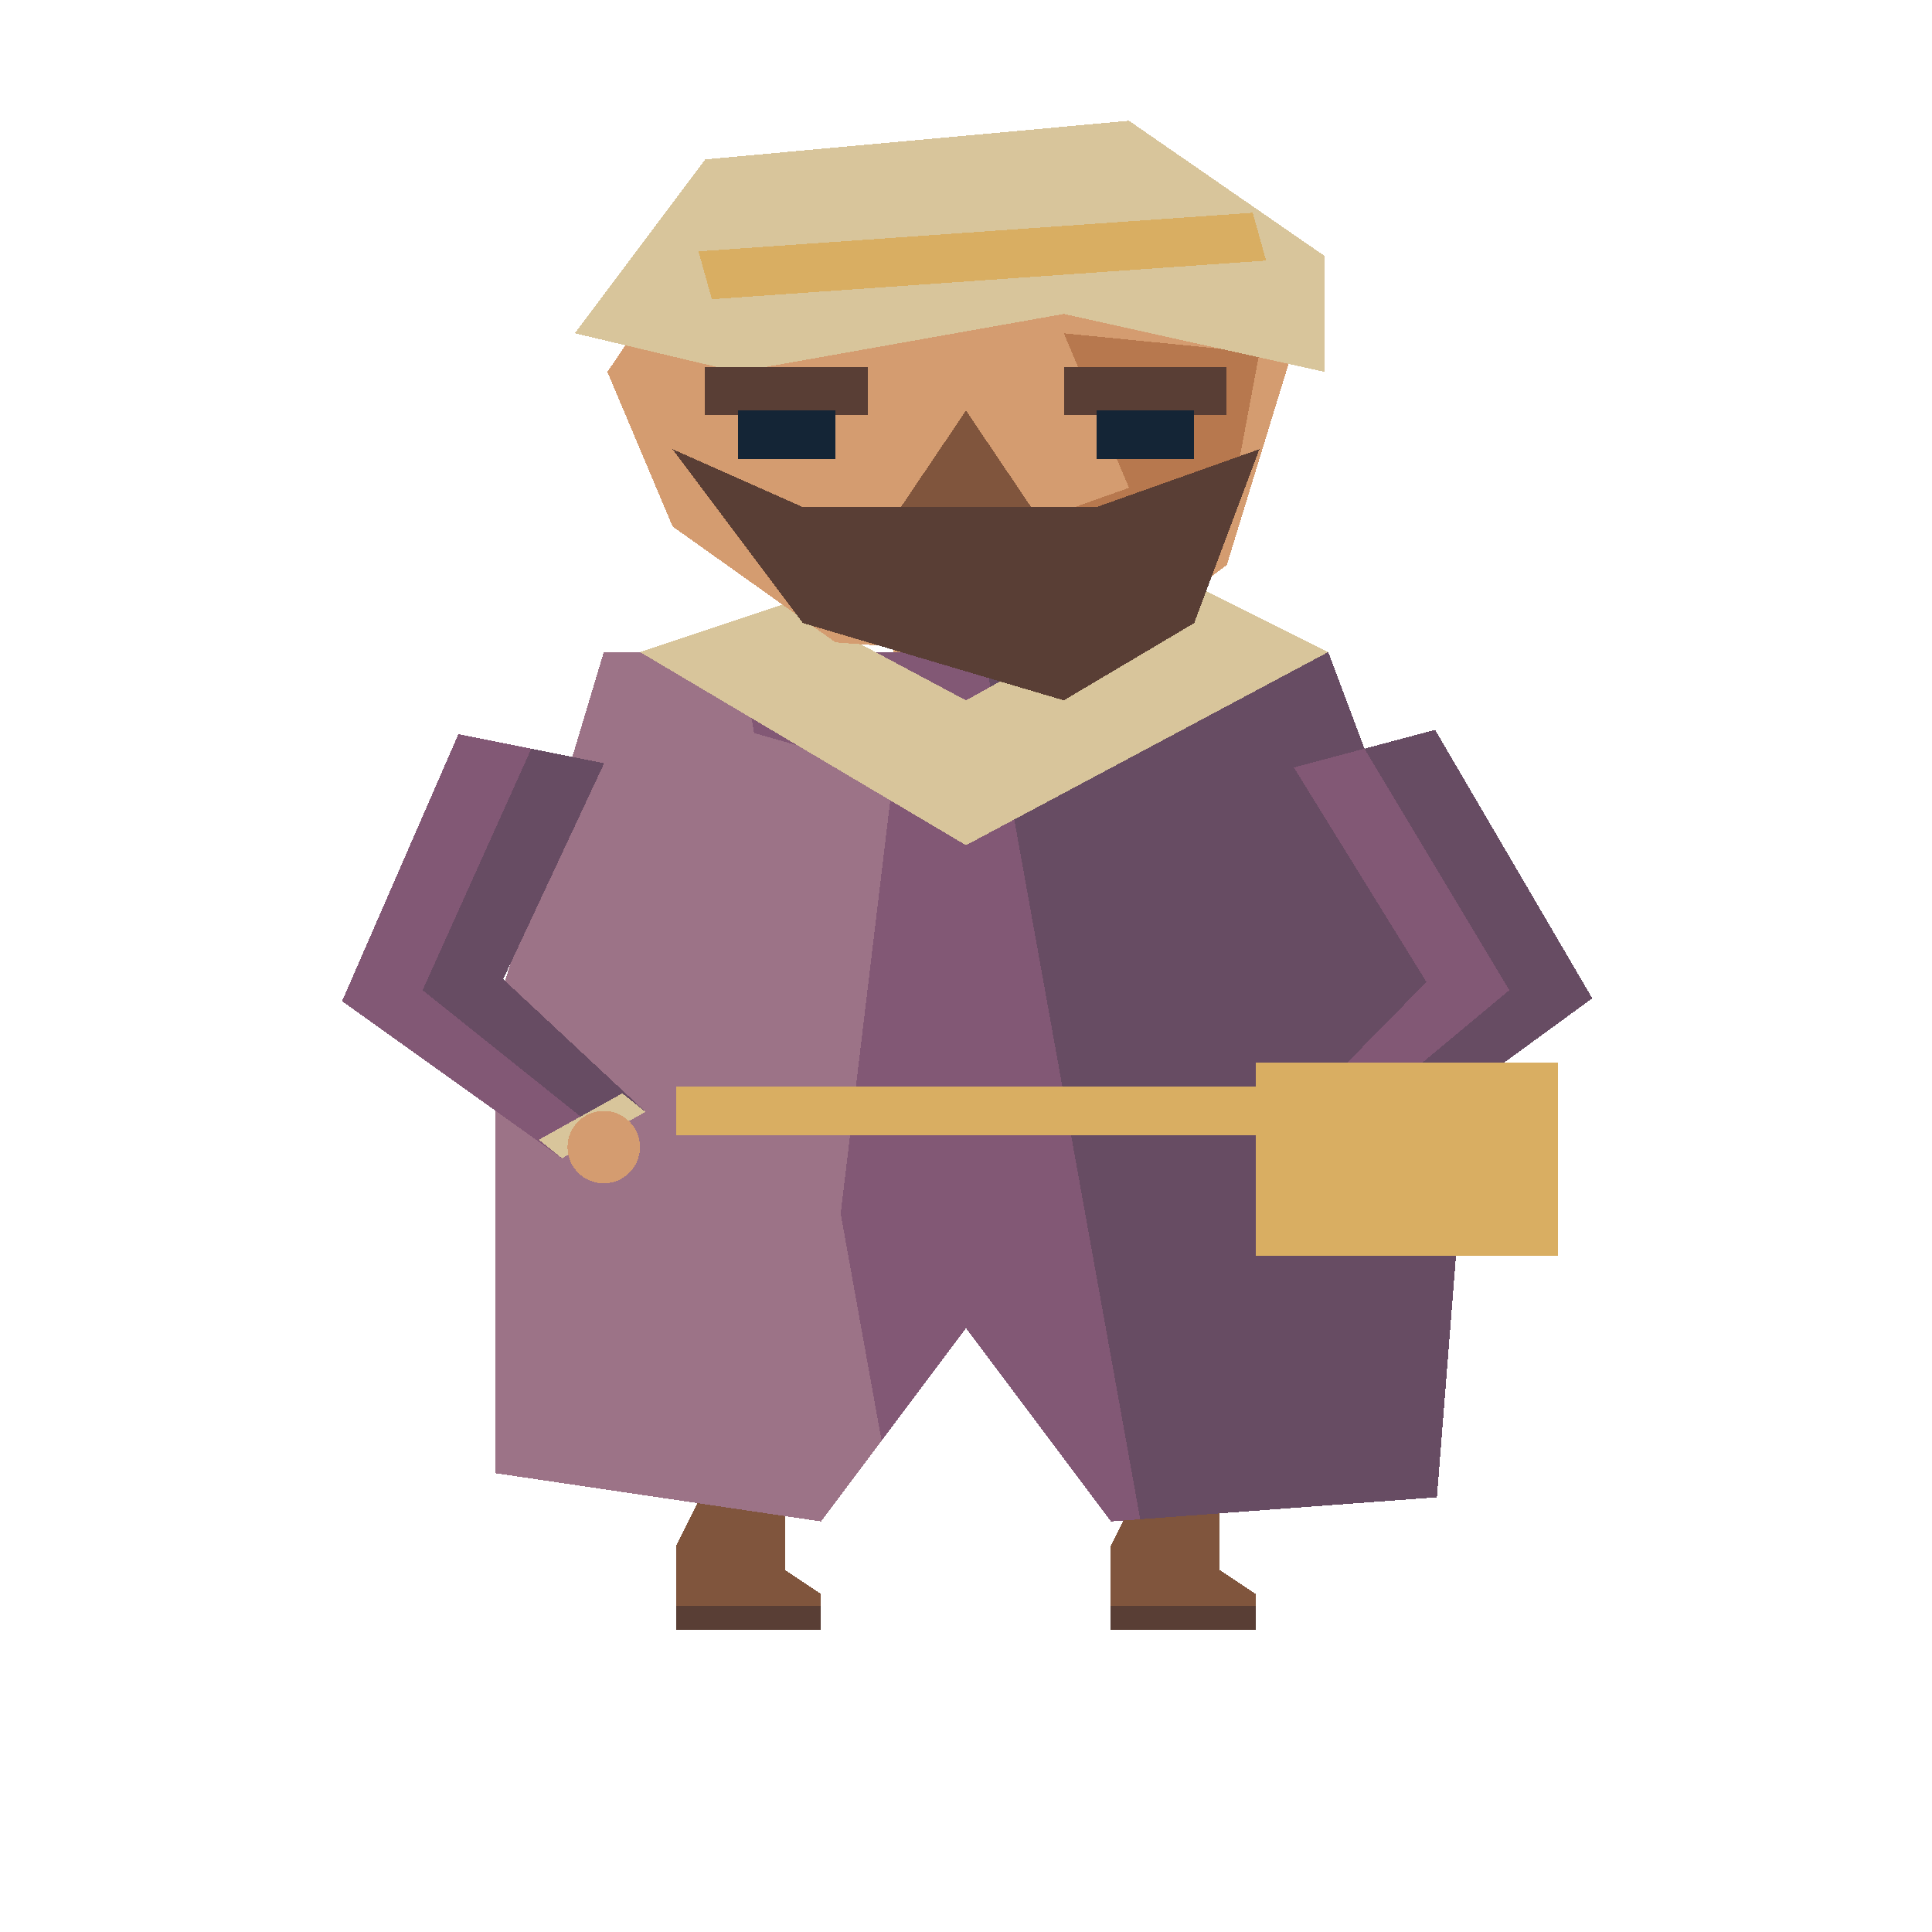
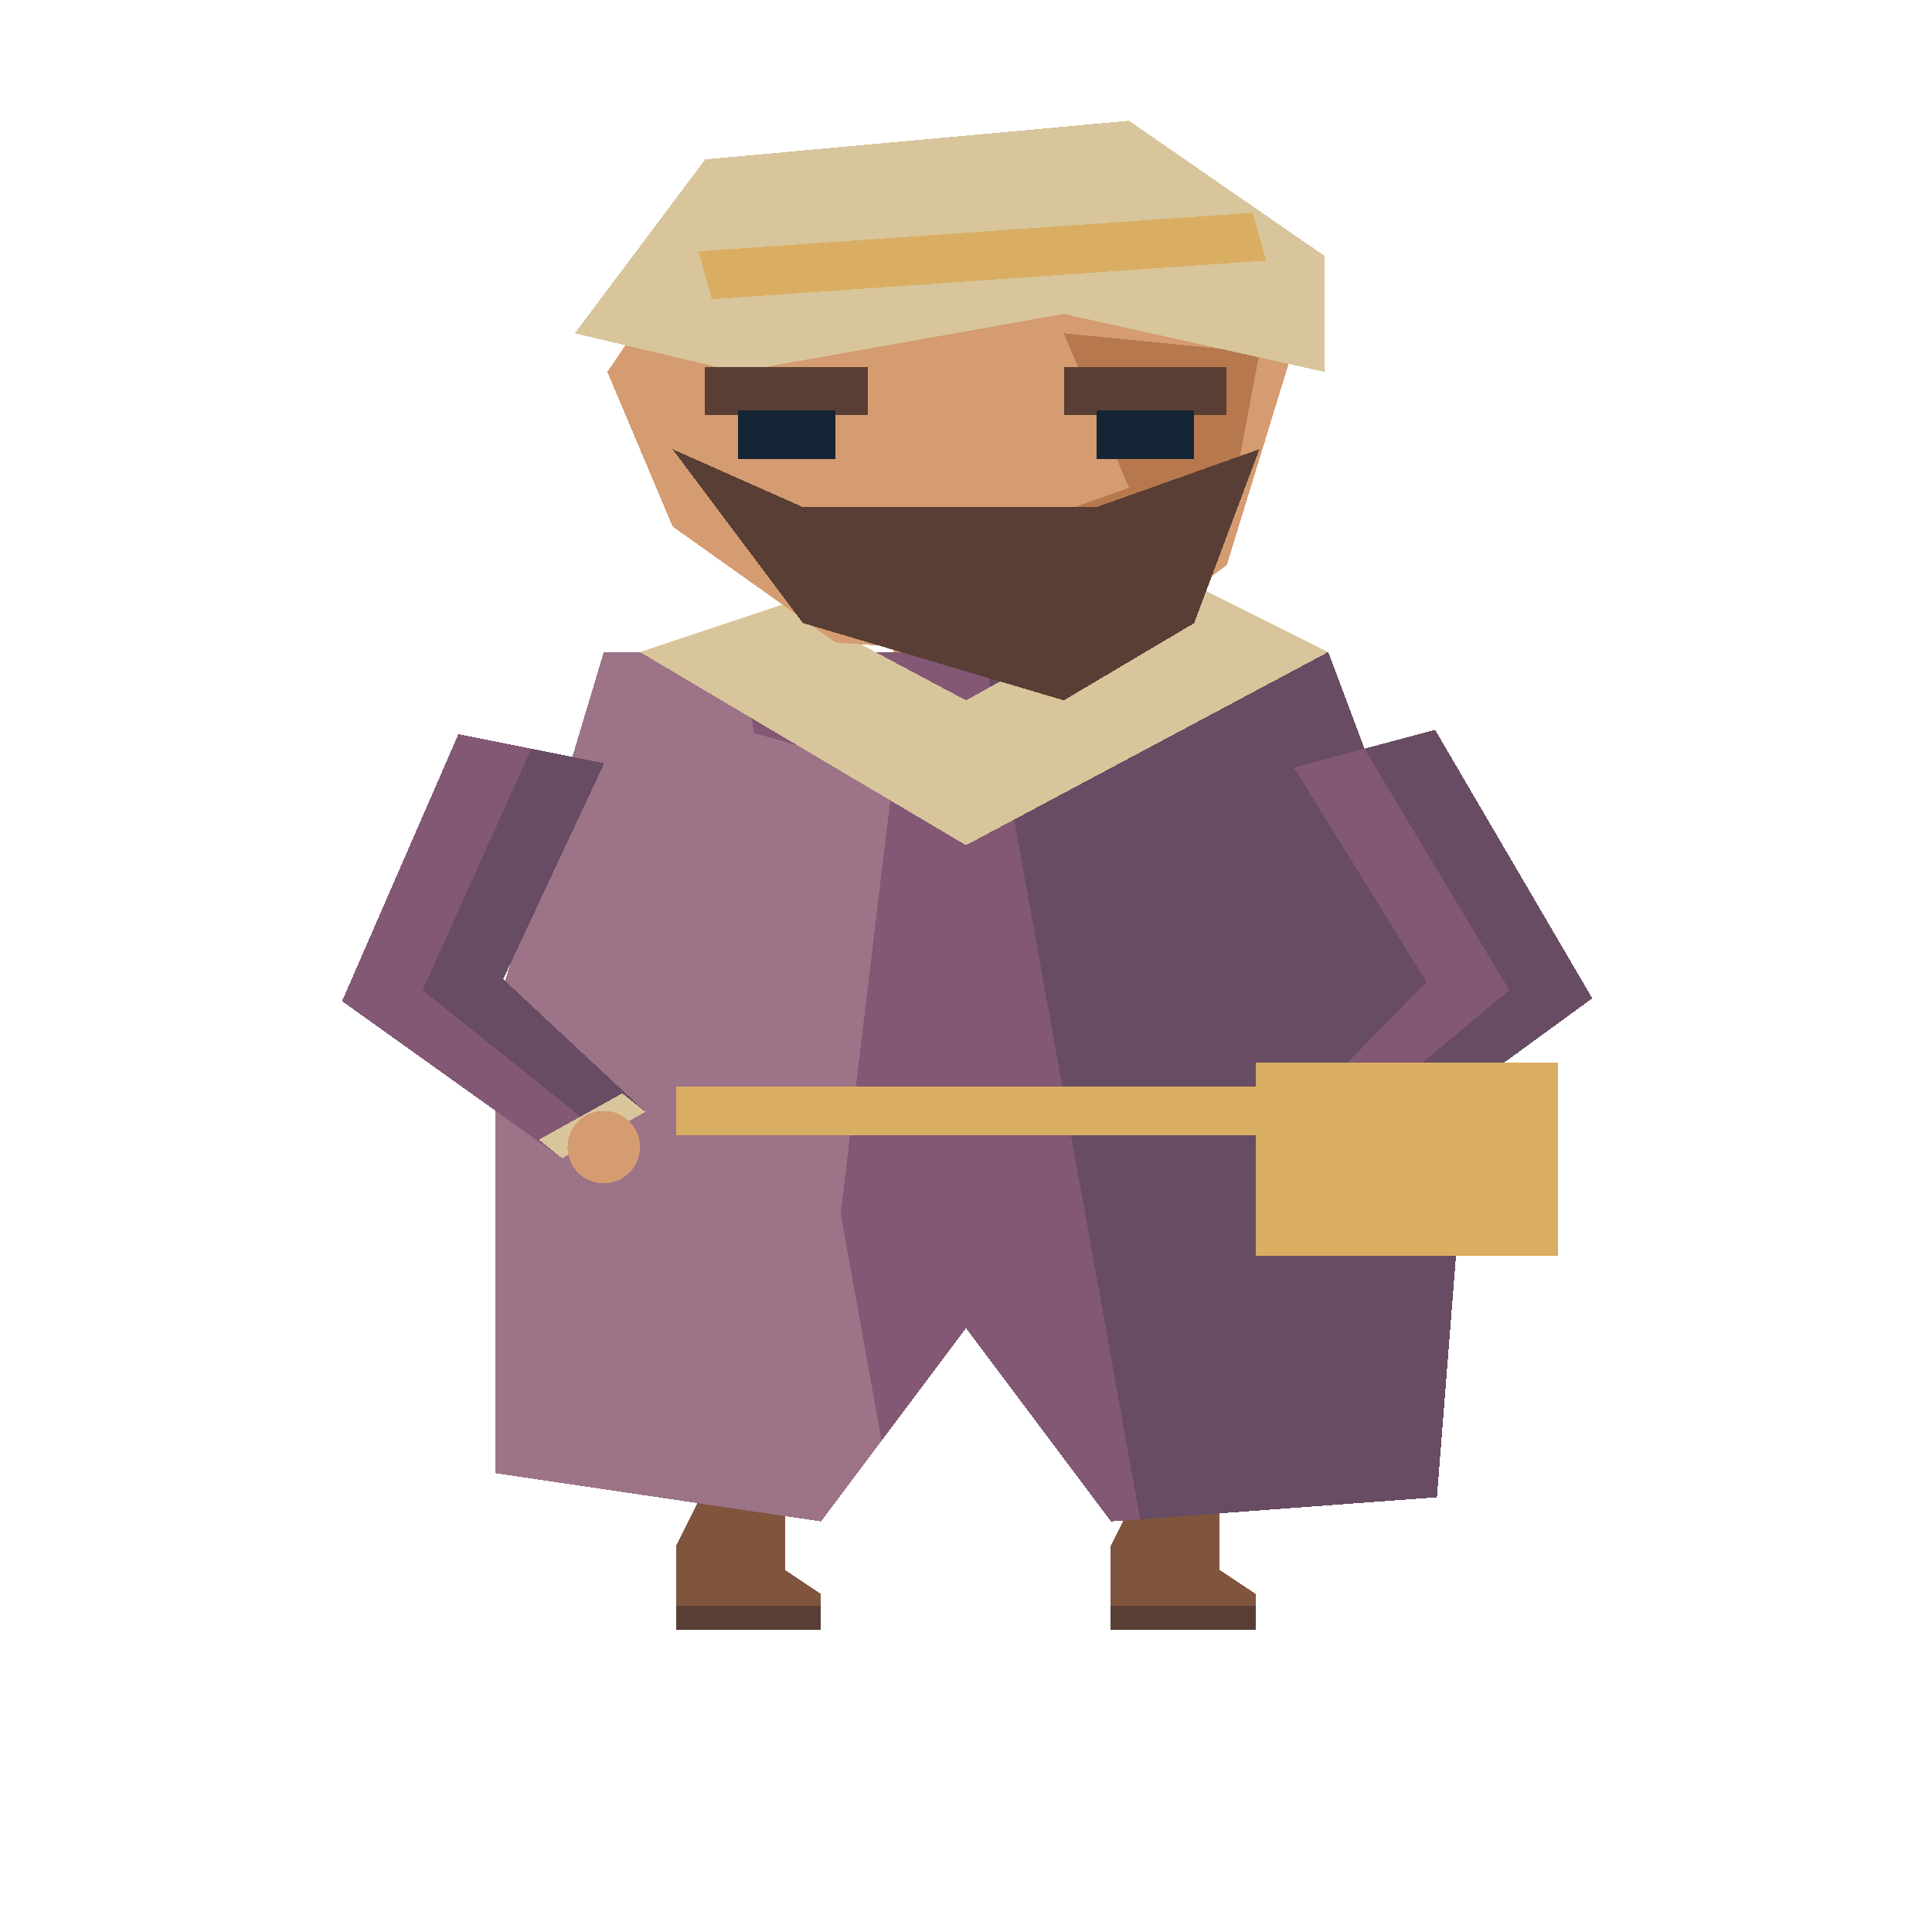
<svg xmlns="http://www.w3.org/2000/svg" width="80" height="80" viewBox="0 0 40 80" preserveAspectRatio="none" shape-rendering="crispEdges">
  <polygon points="18.5,21 21.5,21 21.5,31 18.5,31" fill="#d49c70" />
  <polygon points="20.0,21 21.5,21 21.5,31 20.0,31" fill="#ad795b" />
  <polygon points="14.75,61 16.25,61 16.25,65 17.0,66 17.0,67 14.0,67 14.0,64" fill="#80553d" />
  <polyline points="14.0,67 17.0,67" fill="none" stroke="#593e35" stroke-width="1" />
  <polygon points="23.75,61 25.25,61 25.25,65 26.0,66 26.0,67 23.0,67 23.0,64" fill="#80553d" />
  <polyline points="23.0,67 26.0,67" fill="none" stroke="#593e35" stroke-width="1" />
  <polygon points="12.5,27 27.5,27 30.5,43 29.75,62 23.0,63 20.0,55 17.0,63 10.25,61 10.25,42" fill="#825875" />
  <polygon points="20.375,27.0 27.5,27 30.5,43 29.75,62 23.607,62.91" fill="#674c63" />
  <polygon points="12.5,27 15.312,27.0 18.252,59.661 17.0,63 10.25,61 10.25,42" fill="#9c7387" />
  <polygon points="13.25,29 18.5,32 17.0,57 11.75,60 11.0,42" fill="#9c7387" />
  <polygon points="23.0,30 27.5,31 29.75,61 24.5,61" fill="#674c63" />
  <polygon points="9.491,30.397 7.082,41.455 11.636,47.96 13.364,46.04 10.418,40.545 12.509,31.603" fill="#825875" />
  <polygon points="11.0,31 8.75,41 12.5,47 13.364,46.04 10.418,40.545 12.509,31.603" fill="#674c63" />
  <polygon points="11.156,47.192 11.636,47.96 13.364,46.04 12.884,45.272" fill="#d8c59b" />
  <ellipse cx="12.5" cy="47.5" rx="0.75" ry="1.5" fill="#d49c70" />
  <polygon points="26.788,31.78 29.533,40.661 27.372,45.063 29.128,46.937 32.967,41.339 29.712,30.22" fill="#825875" />
  <polygon points="28.25,31 31.25,41 28.25,46 29.128,46.937 32.967,41.339 29.712,30.22" fill="#674c63" />
  <polygon points="27.84,44.282 27.372,45.063 29.128,46.937 29.597,46.156" fill="#d8c59b" />
  <ellipse cx="28.25" cy="46.5" rx="0.75" ry="1.5" fill="#d49c70" />
  <polygon points="13.25,27 20.0,35 27.5,27 24.5,24 20.0,29 16.25,25" fill="#d8c59b" />
  <polyline points="14.0,46 27.5,46" fill="none" stroke="#d9ae62" stroke-width="2" />
  <polygon points="13.925,11.4 17.975,7.4 24.05,9.0 26.75,14.6 25.4,23.4 22.7,27.4 17.3,26.6 13.925,21.8 12.575,15.4" fill="#d49c70" />
  <polygon points="22.025,13.8 26.075,14.6 25.4,21.8 22.7,25.8 20.0,25.8 20.0,22.6 23.375,20.2" fill="#b7784e" />
  <polygon points="13.925,18.6 16.625,21.0 22.7,21.0 26.075,18.6 24.725,25.8 22.025,29.0 16.625,25.8" fill="#593e35" />
  <polygon points="11.9,13.8 14.6,6.6 23.375,5.0 27.425,10.6 27.425,15.4 22.025,13.0 15.275,15.4" fill="#d8c59b" />
  <polyline points="14.6,11.4 26.075,9.8" fill="none" stroke="#d9ae62" stroke-width="2" />
  <polyline points="14.6,16.2 17.975,16.2" fill="none" stroke="#593e35" stroke-width="2" />
  <polyline points="22.025,16.2 25.4,16.2" fill="none" stroke="#593e35" stroke-width="2" />
  <polyline points="15.275,18 17.3,18" fill="none" stroke="#142536" stroke-width="2" />
  <polyline points="22.7,18 24.725,18" fill="none" stroke="#142536" stroke-width="2" />
-   <polygon points="20.0,17.0 18.65,21.0 21.35,21.0" fill="#80553d" />
  <rect x="26.0" y="44" width="6.25" height="8" fill="#d9ae62" />
</svg>
